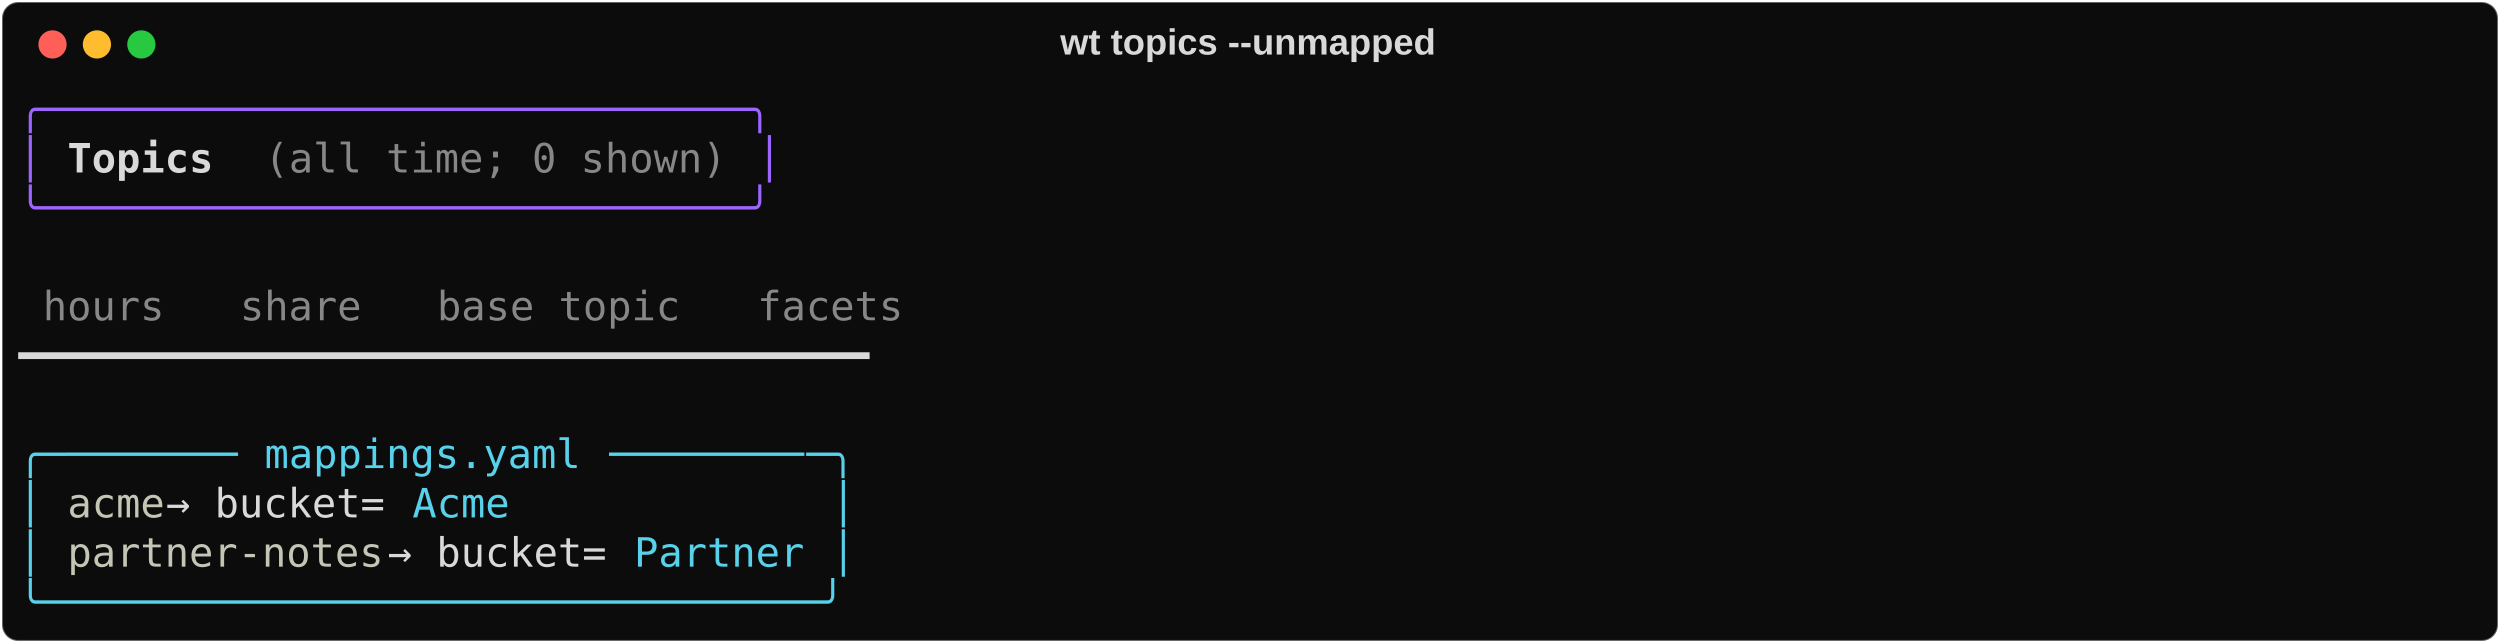
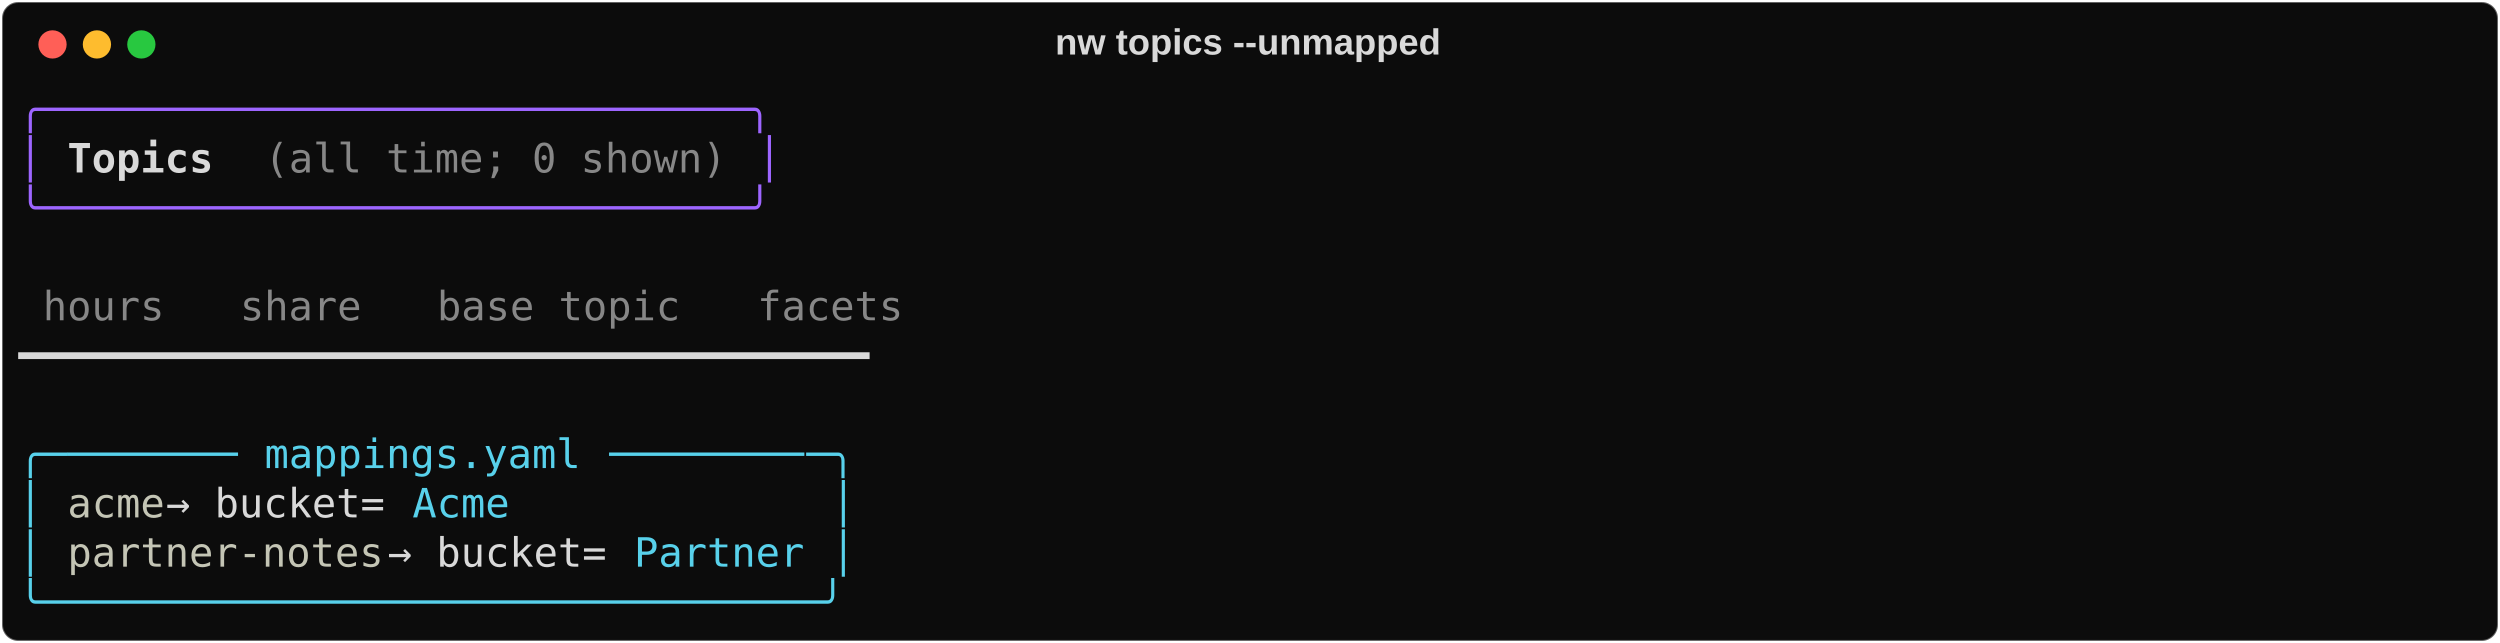
<svg xmlns="http://www.w3.org/2000/svg" class="rich-terminal" viewBox="0 0 1238 318.4">
  <style>

    @font-face {
        font-family: "Fira Code";
        src: local("FiraCode-Regular"),
                url("https://cdnjs.cloudflare.com/ajax/libs/firacode/6.2.0/woff2/FiraCode-Regular.woff2") format("woff2"),
                url("https://cdnjs.cloudflare.com/ajax/libs/firacode/6.2.0/woff/FiraCode-Regular.woff") format("woff");
        font-style: normal;
        font-weight: 400;
    }
    @font-face {
        font-family: "Fira Code";
        src: local("FiraCode-Bold"),
                url("https://cdnjs.cloudflare.com/ajax/libs/firacode/6.2.0/woff2/FiraCode-Bold.woff2") format("woff2"),
                url("https://cdnjs.cloudflare.com/ajax/libs/firacode/6.2.0/woff/FiraCode-Bold.woff") format("woff");
        font-style: bold;
        font-weight: 700;
    }

    .terminal-4185277595-matrix {
        font-family: Fira Code, monospace;
        font-size: 20px;
        line-height: 24.4px;
        font-variant-east-asian: full-width;
    }

    .terminal-4185277595-title {
        font-size: 18px;
        font-weight: bold;
        font-family: arial;
    }

    .terminal-4185277595-r1 { fill: #9d65ff }
.terminal-4185277595-r2 { fill: #d9d9d9 }
.terminal-4185277595-r3 { fill: #d9d9d9;font-weight: bold }
.terminal-4185277595-r4 { fill: #878787 }
.terminal-4185277595-r5 { fill: #58d1eb }
.terminal-4185277595-r6 { fill: #c4c5b5 }
    </style>
  <defs>
    <clipPath id="terminal-4185277595-clip-terminal">
      <rect x="0" y="0" width="1219.0" height="267.4" />
    </clipPath>
    <clipPath id="terminal-4185277595-line-0">
      <rect x="0" y="1.5" width="1220" height="24.65" />
    </clipPath>
    <clipPath id="terminal-4185277595-line-1">
      <rect x="0" y="25.9" width="1220" height="24.65" />
    </clipPath>
    <clipPath id="terminal-4185277595-line-2">
      <rect x="0" y="50.3" width="1220" height="24.65" />
    </clipPath>
    <clipPath id="terminal-4185277595-line-3">
      <rect x="0" y="74.7" width="1220" height="24.65" />
    </clipPath>
    <clipPath id="terminal-4185277595-line-4">
      <rect x="0" y="99.1" width="1220" height="24.65" />
    </clipPath>
    <clipPath id="terminal-4185277595-line-5">
      <rect x="0" y="123.5" width="1220" height="24.65" />
    </clipPath>
    <clipPath id="terminal-4185277595-line-6">
      <rect x="0" y="147.9" width="1220" height="24.65" />
    </clipPath>
    <clipPath id="terminal-4185277595-line-7">
      <rect x="0" y="172.3" width="1220" height="24.65" />
    </clipPath>
    <clipPath id="terminal-4185277595-line-8">
      <rect x="0" y="196.7" width="1220" height="24.65" />
    </clipPath>
    <clipPath id="terminal-4185277595-line-9">
      <rect x="0" y="221.1" width="1220" height="24.65" />
    </clipPath>
  </defs>
  <rect fill="#0c0c0c" stroke="rgba(255,255,255,0.35)" stroke-width="1" x="1" y="1" width="1236" height="316.4" rx="8" />
-   <text class="terminal-4185277595-title" fill="#d9d9d9" text-anchor="middle" x="618" y="27">wt topics --unmapped</text>
+   <text class="terminal-4185277595-title" fill="#d9d9d9" text-anchor="middle" x="618" y="27">nw topics --unmapped</text>
  <g transform="translate(26,22)">
    <circle cx="0" cy="0" r="7" fill="#ff5f57" />
    <circle cx="22" cy="0" r="7" fill="#febc2e" />
    <circle cx="44" cy="0" r="7" fill="#28c840" />
  </g>
  <g transform="translate(9, 41)" clip-path="url(#terminal-4185277595-clip-terminal)">
    <g class="terminal-4185277595-matrix">
      <text class="terminal-4185277595-r1" x="0" y="20" textLength="378.2" clip-path="url(#terminal-4185277595-line-0)">╭─────────────────────────────╮</text>
      <text class="terminal-4185277595-r2" x="1220" y="20" textLength="12.2" clip-path="url(#terminal-4185277595-line-0)">
</text>
      <text class="terminal-4185277595-r1" x="0" y="44.4" textLength="12.2" clip-path="url(#terminal-4185277595-line-1)">│</text>
      <text class="terminal-4185277595-r3" x="24.4" y="44.4" textLength="73.2" clip-path="url(#terminal-4185277595-line-1)">Topics</text>
      <text class="terminal-4185277595-r4" x="122" y="44.4" textLength="231.8" clip-path="url(#terminal-4185277595-line-1)">(all time; 0 shown)</text>
      <text class="terminal-4185277595-r1" x="366" y="44.4" textLength="12.2" clip-path="url(#terminal-4185277595-line-1)">│</text>
      <text class="terminal-4185277595-r2" x="1220" y="44.4" textLength="12.2" clip-path="url(#terminal-4185277595-line-1)">
</text>
      <text class="terminal-4185277595-r1" x="0" y="68.8" textLength="378.2" clip-path="url(#terminal-4185277595-line-2)">╰─────────────────────────────╯</text>
      <text class="terminal-4185277595-r2" x="1220" y="68.8" textLength="12.2" clip-path="url(#terminal-4185277595-line-2)">
</text>
      <text class="terminal-4185277595-r2" x="1220" y="93.2" textLength="12.2" clip-path="url(#terminal-4185277595-line-3)">
</text>
      <text class="terminal-4185277595-r4" x="12.2" y="117.6" textLength="61" clip-path="url(#terminal-4185277595-line-4)">hours</text>
      <text class="terminal-4185277595-r4" x="109.8" y="117.6" textLength="61" clip-path="url(#terminal-4185277595-line-4)">share</text>
      <text class="terminal-4185277595-r4" x="207.4" y="117.6" textLength="122" clip-path="url(#terminal-4185277595-line-4)">base topic</text>
      <text class="terminal-4185277595-r4" x="366" y="117.6" textLength="73.2" clip-path="url(#terminal-4185277595-line-4)">facets</text>
      <text class="terminal-4185277595-r2" x="1220" y="117.6" textLength="12.2" clip-path="url(#terminal-4185277595-line-4)">
</text>
      <text class="terminal-4185277595-r2" x="0" y="142" textLength="451.4" clip-path="url(#terminal-4185277595-line-5)"> ━━━━━━━━━━━━━━━━━━━━━━━━━━━━━━━━━━━ </text>
      <text class="terminal-4185277595-r2" x="1220" y="142" textLength="12.2" clip-path="url(#terminal-4185277595-line-5)">
</text>
      <text class="terminal-4185277595-r2" x="1220" y="166.4" textLength="12.2" clip-path="url(#terminal-4185277595-line-6)">
</text>
      <text class="terminal-4185277595-r5" x="0" y="190.8" textLength="24.4" clip-path="url(#terminal-4185277595-line-7)">╭─</text>
      <text class="terminal-4185277595-r5" x="24.4" y="190.8" textLength="85.4" clip-path="url(#terminal-4185277595-line-7)">───────</text>
      <text class="terminal-4185277595-r5" x="122" y="190.8" textLength="158.6" clip-path="url(#terminal-4185277595-line-7)">mappings.yaml</text>
      <text class="terminal-4185277595-r5" x="292.8" y="190.8" textLength="97.6" clip-path="url(#terminal-4185277595-line-7)">────────</text>
      <text class="terminal-4185277595-r5" x="390.4" y="190.8" textLength="24.4" clip-path="url(#terminal-4185277595-line-7)">─╮</text>
      <text class="terminal-4185277595-r2" x="1220" y="190.8" textLength="12.2" clip-path="url(#terminal-4185277595-line-7)">
</text>
      <text class="terminal-4185277595-r5" x="0" y="215.2" textLength="12.2" clip-path="url(#terminal-4185277595-line-8)">│</text>
      <text class="terminal-4185277595-r6" x="24.4" y="215.2" textLength="48.8" clip-path="url(#terminal-4185277595-line-8)">acme</text>
      <text class="terminal-4185277595-r2" x="73.2" y="215.2" textLength="122" clip-path="url(#terminal-4185277595-line-8)"> → bucket=</text>
      <text class="terminal-4185277595-r5" x="195.2" y="215.2" textLength="48.8" clip-path="url(#terminal-4185277595-line-8)">Acme</text>
      <text class="terminal-4185277595-r5" x="402.6" y="215.2" textLength="12.2" clip-path="url(#terminal-4185277595-line-8)">│</text>
      <text class="terminal-4185277595-r2" x="1220" y="215.2" textLength="12.2" clip-path="url(#terminal-4185277595-line-8)">
</text>
      <text class="terminal-4185277595-r5" x="0" y="239.6" textLength="12.2" clip-path="url(#terminal-4185277595-line-9)">│</text>
      <text class="terminal-4185277595-r6" x="24.4" y="239.6" textLength="158.6" clip-path="url(#terminal-4185277595-line-9)">partner-notes</text>
      <text class="terminal-4185277595-r2" x="183" y="239.6" textLength="122" clip-path="url(#terminal-4185277595-line-9)"> → bucket=</text>
      <text class="terminal-4185277595-r5" x="305" y="239.6" textLength="85.4" clip-path="url(#terminal-4185277595-line-9)">Partner</text>
      <text class="terminal-4185277595-r5" x="402.6" y="239.6" textLength="12.2" clip-path="url(#terminal-4185277595-line-9)">│</text>
      <text class="terminal-4185277595-r2" x="1220" y="239.6" textLength="12.2" clip-path="url(#terminal-4185277595-line-9)">
</text>
      <text class="terminal-4185277595-r5" x="0" y="264" textLength="414.8" clip-path="url(#terminal-4185277595-line-10)">╰────────────────────────────────╯</text>
      <text class="terminal-4185277595-r2" x="1220" y="264" textLength="12.2" clip-path="url(#terminal-4185277595-line-10)">
</text>
    </g>
  </g>
</svg>
